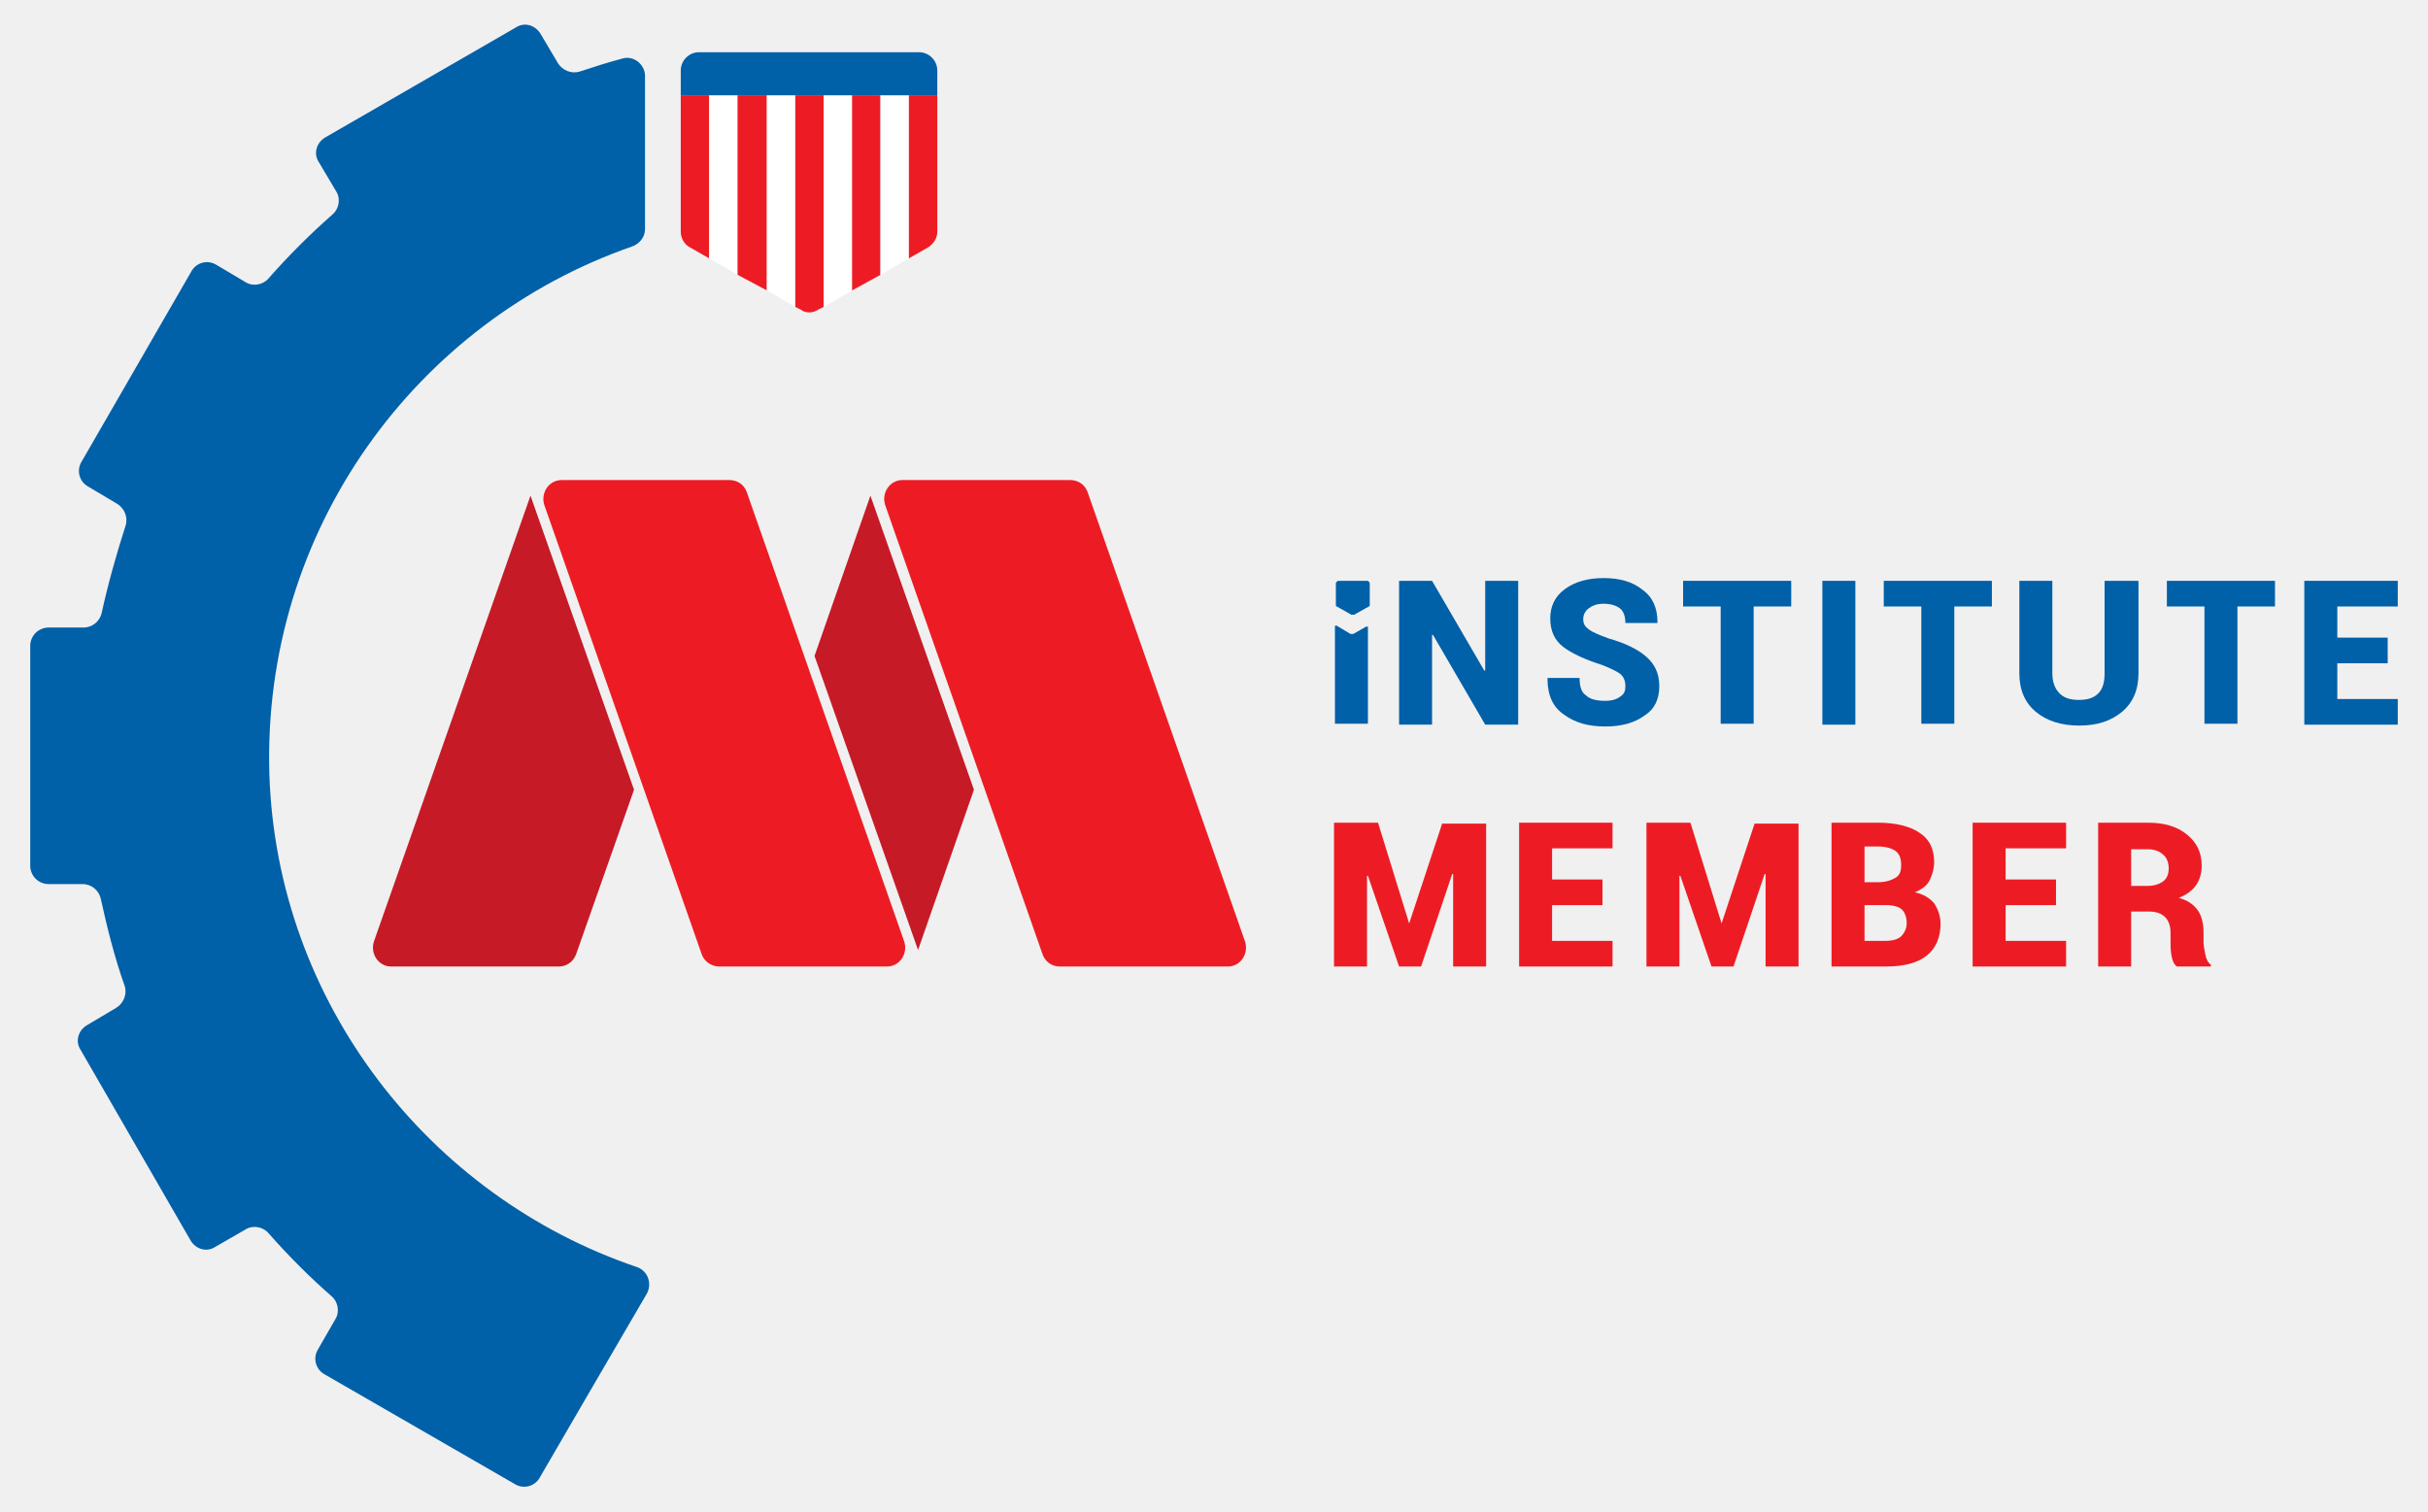
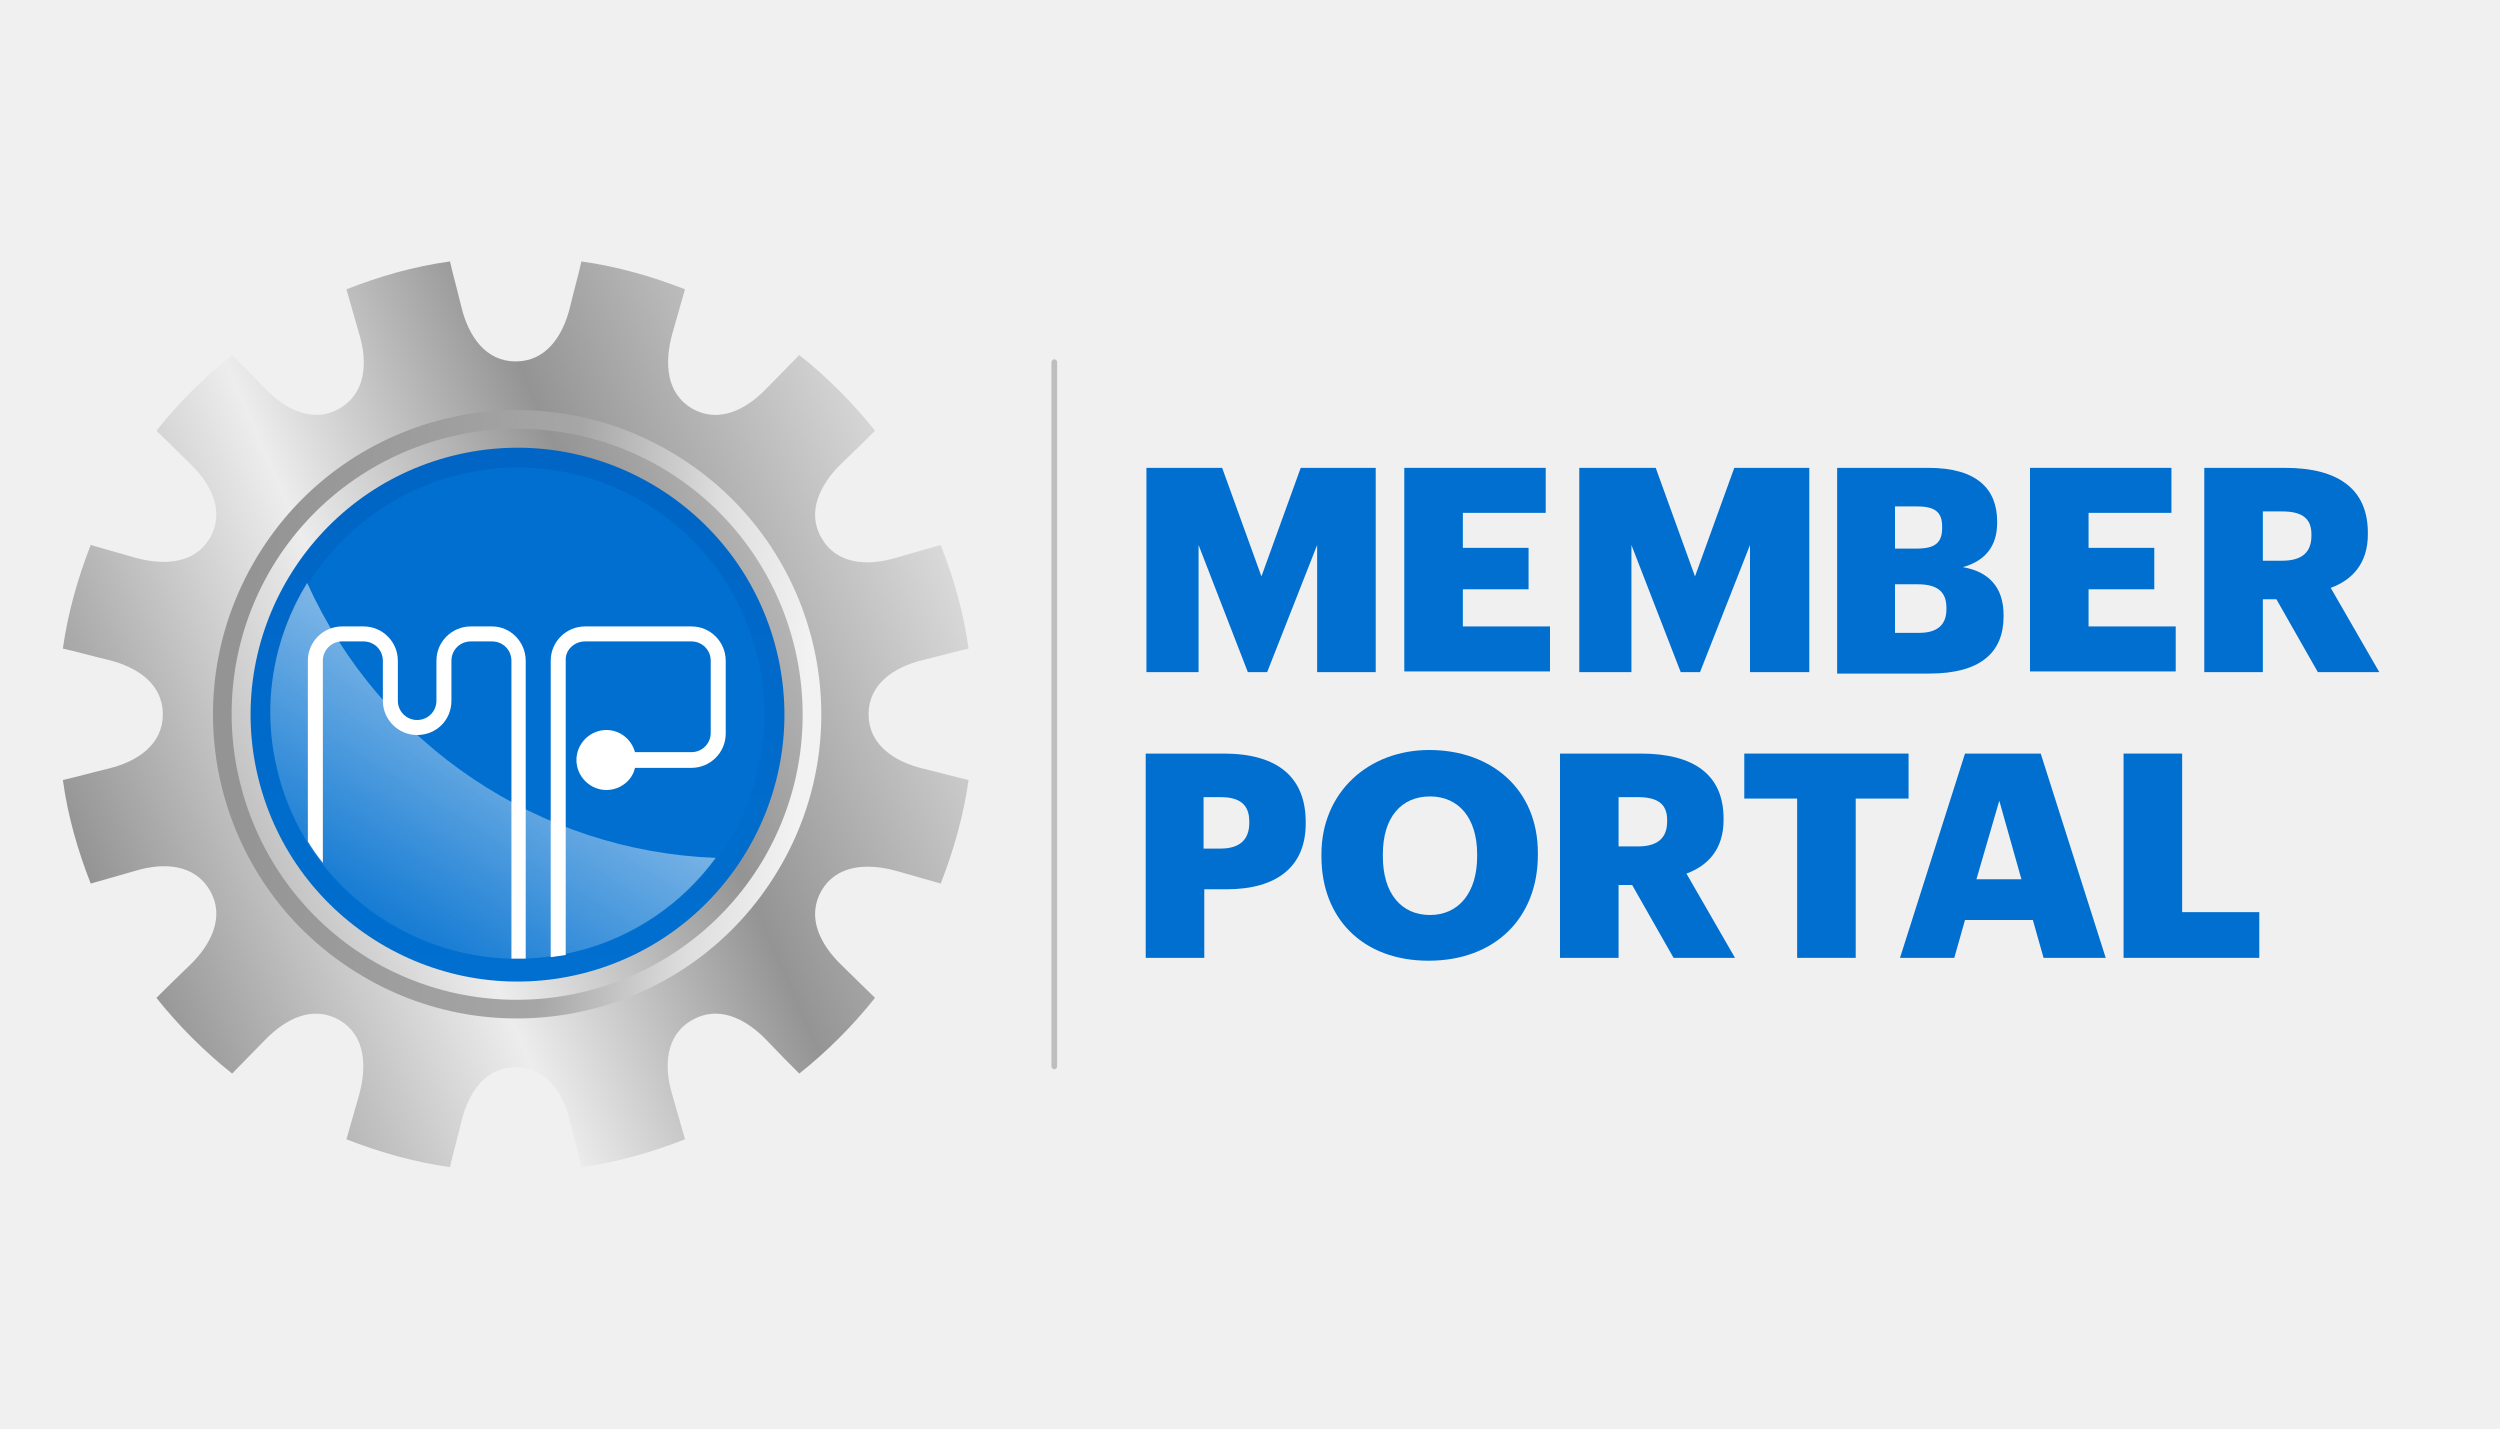
- <svg xmlns="http://www.w3.org/2000/svg" version="1.1" id="Layer_1" x="0px" y="0px" viewBox="0 0 265 165" style="enable-background:new 0 0 265 165;" xml:space="preserve">
+ <svg xmlns="http://www.w3.org/2000/svg" xmlns:xlink="http://www.w3.org/1999/xlink" version="1.1" id="Layer_1" x="0px" y="0px" viewBox="0 0 350 200" style="enable-background:new 0 0 350 200;" xml:space="preserve">
  <style type="text/css">
- 	.st0{fill:#0060A8;}
- 	.st1{fill:#C61A27;}
- 	.st2{fill:#ED1C24;}
+ 	.st0{fill:url(#SVGID_1_);}
+ 	.st1{fill:url(#SVGID_2_);}
+ 	.st2{fill:#006FCF;}
	.st3{fill:#FFFFFF;}
+ 	.st4{clip-path:url(#SVGID_4_);fill:#FFFFFF;}
+ 	.st5{fill:url(#SVGID_5_);}
+ 	.st6{opacity:0.8;fill:url(#SVGID_6_);}
+ 	.st7{fill:url(#SVGID_7_);}
+ 	.st8{fill:url(#SVGID_8_);}
+ 	.st9{clip-path:url(#SVGID_10_);fill:#FFFFFF;}
+ 	.st10{fill:url(#SVGID_11_);}
+ 	.st11{opacity:0.8;fill:url(#SVGID_12_);}
+ 	.st12{fill:#BCBEC0;}
</style>
  <g>
    <g>
-       <path class="st0" d="M165.7,79.1h-3.6l-5.7-9.8l-0.1,0v9.8h-3.6V63.4h3.6l5.7,9.8l0.1,0v-9.8h3.6V79.1z" />
-       <path class="st0" d="M177.4,74.9c0-0.6-0.2-1-0.5-1.3c-0.4-0.3-1-0.6-2-1c-1.9-0.6-3.4-1.3-4.3-2c-0.9-0.7-1.4-1.7-1.4-3.1    c0-1.3,0.5-2.4,1.6-3.2c1.1-0.8,2.5-1.2,4.2-1.2c1.8,0,3.2,0.4,4.3,1.3c1.1,0.8,1.6,2,1.6,3.5l0,0.1h-3.5c0-0.7-0.2-1.3-0.6-1.6    s-1-0.5-1.8-0.5c-0.7,0-1.2,0.2-1.6,0.5s-0.6,0.7-0.6,1.2c0,0.5,0.2,0.8,0.6,1.1c0.4,0.3,1.1,0.6,2.2,1c1.8,0.5,3.2,1.2,4.1,2    s1.4,1.8,1.4,3.2c0,1.4-0.5,2.5-1.6,3.2c-1.1,0.8-2.5,1.2-4.3,1.2c-1.8,0-3.3-0.4-4.5-1.3c-1.2-0.8-1.8-2.1-1.8-3.9l0-0.1h3.5    c0,0.9,0.2,1.6,0.7,1.9c0.4,0.4,1.1,0.6,2.1,0.6c0.8,0,1.3-0.2,1.7-0.5S177.4,75.4,177.4,74.9z" />
-       <path class="st0" d="M195.5,66.2h-4.1v12.8h-3.6V66.2h-4.1v-2.8h11.8V66.2z" />
-       <path class="st0" d="M202.5,79.1h-3.6V63.4h3.6V79.1z" />
-       <path class="st0" d="M217.4,66.2h-4.1v12.8h-3.6V66.2h-4.1v-2.8h11.8V66.2z" />
-       <path class="st0" d="M233.4,63.4v10.1c0,1.8-0.6,3.2-1.8,4.2c-1.2,1-2.7,1.5-4.7,1.5c-1.9,0-3.5-0.5-4.7-1.5    c-1.2-1-1.8-2.4-1.8-4.2V63.4h3.6v10.1c0,1,0.3,1.7,0.8,2.2s1.2,0.7,2.1,0.7c0.9,0,1.6-0.2,2.1-0.7c0.5-0.5,0.7-1.2,0.7-2.2V63.4    H233.4z" />
-       <path class="st0" d="M248.3,66.2h-4.1v12.8h-3.6V66.2h-4.1v-2.8h11.8V66.2z" />
-       <path class="st0" d="M260.6,72.4h-5.5v3.9h6.6v2.8h-10.2V63.4h10.2v2.8h-6.6v3.4h5.5V72.4z" />
-       <path class="st2" d="M153.8,100.8L153.8,100.8l3.6-10.9h4.8v15.6h-3.6V95.4l-0.1,0l-3.4,10.1h-2.4l-3.4-9.9l-0.1,0v9.9h-3.6V89.8    h4.8L153.8,100.8z" />
-       <path class="st2" d="M174.9,98.8h-5.5v3.9h6.6v2.8h-10.2V89.8H176v2.8h-6.6V96h5.5V98.8z" />
-       <path class="st2" d="M187.9,100.8L187.9,100.8l3.6-10.9h4.8v15.6h-3.6V95.4l-0.1,0l-3.4,10.1h-2.4l-3.4-9.9l-0.1,0v9.9h-3.6V89.8    h4.8L187.9,100.8z" />
-       <path class="st2" d="M199.9,105.5V89.8h5.1c1.9,0,3.5,0.4,4.5,1.1c1.1,0.7,1.6,1.8,1.6,3.2c0,0.7-0.2,1.4-0.5,2s-0.9,1-1.6,1.3    c0.9,0.2,1.6,0.6,2.1,1.2c0.4,0.6,0.7,1.4,0.7,2.2c0,1.5-0.5,2.7-1.5,3.5c-1,0.8-2.5,1.2-4.4,1.2H199.9z M203.5,96.3h1.4    c0.9,0,1.5-0.2,2-0.5s0.6-0.8,0.6-1.4c0-0.7-0.2-1.2-0.6-1.5s-1.1-0.5-1.9-0.5h-1.5V96.3z M203.5,98.8v3.9h2.3    c0.8,0,1.4-0.2,1.7-0.5s0.6-0.8,0.6-1.4c0-0.7-0.2-1.2-0.5-1.5c-0.3-0.3-0.9-0.5-1.7-0.5h-0.1H203.5z" />
-       <path class="st2" d="M224.4,98.8h-5.5v3.9h6.6v2.8h-10.2V89.8h10.2v2.8h-6.6V96h5.5V98.8z" />
-       <path class="st2" d="M232.6,99.5v6H229V89.8h5.4c1.8,0,3.2,0.4,4.3,1.3s1.6,2,1.6,3.4c0,0.8-0.2,1.5-0.6,2.1    c-0.4,0.6-1.1,1.1-1.9,1.4c1,0.3,1.6,0.7,2.1,1.4c0.4,0.6,0.6,1.4,0.6,2.4v1c0,0.4,0.1,0.9,0.2,1.4c0.1,0.5,0.3,0.9,0.6,1.1v0.2    h-3.7c-0.3-0.2-0.5-0.6-0.6-1.2s-0.1-1.1-0.1-1.6v-0.9c0-0.7-0.2-1.3-0.6-1.7c-0.4-0.4-1-0.6-1.7-0.6H232.6z M232.6,96.7h1.8    c0.7,0,1.3-0.2,1.7-0.5s0.6-0.8,0.6-1.4c0-0.6-0.2-1.2-0.6-1.5c-0.4-0.4-1-0.6-1.7-0.6h-1.8V96.7z" />
+       <g>
+         <linearGradient id="SVGID_1_" gradientUnits="userSpaceOnUse" x1="751.407" y1="-840.659" x2="634.044" y2="-789.628" gradientTransform="matrix(1 0 0 1 -620.4697 915.1437)">
+           <stop offset="0" style="stop-color:#D9D9D9" />
+           <stop offset="0.344" style="stop-color:#949494" />
+           <stop offset="0.638" style="stop-color:#EDEDED" />
+           <stop offset="1" style="stop-color:#949494" />
+         </linearGradient>
+         <path class="st0" d="M129.2,107.6c-4.1-1-7.6-3.4-7.6-7.6c0-4.2,3.5-6.6,7.6-7.6c2.5-0.6,4.6-1.2,6.4-1.6     c-0.7-5.1-2.1-9.9-3.9-14.5c-1.7,0.5-3.8,1.1-6.3,1.8c-4,1.2-8.3,0.9-10.4-2.8c-2.1-3.6-0.2-7.5,2.8-10.4     c1.9-1.8,3.4-3.3,4.7-4.6c-3.1-3.9-6.7-7.5-10.6-10.6c-1.3,1.3-2.8,2.9-4.6,4.7c-2.9,3-6.7,4.9-10.4,2.8     c-3.6-2.1-3.9-6.3-2.8-10.4c0.7-2.5,1.3-4.6,1.8-6.3c-4.6-1.8-9.5-3.2-14.5-3.9c-0.4,1.8-1,3.9-1.6,6.4c-1,4.1-3.4,7.6-7.6,7.6     c-4.2,0-6.6-3.5-7.6-7.6c-0.6-2.5-1.2-4.6-1.6-6.4c-5.1,0.7-9.9,2.1-14.5,3.9c0.5,1.7,1.1,3.8,1.8,6.3c1.2,4,0.9,8.3-2.8,10.4     c-3.6,2.1-7.5,0.2-10.4-2.8c-1.8-1.9-3.3-3.4-4.6-4.7c-3.9,3.1-7.5,6.7-10.6,10.6c1.3,1.3,2.9,2.8,4.7,4.6     c3,2.9,4.9,6.7,2.8,10.4c-2.1,3.6-6.3,3.9-10.4,2.8c-2.5-0.7-4.6-1.3-6.3-1.8c-1.8,4.6-3.2,9.5-3.9,14.5c1.8,0.4,3.9,1,6.4,1.6     c4.1,1,7.6,3.4,7.6,7.6c0,4.2-3.5,6.6-7.6,7.6c-2.5,0.6-4.6,1.2-6.4,1.6c0.7,5.1,2.1,9.9,3.9,14.5c1.7-0.5,3.8-1.1,6.3-1.8     c4-1.2,8.3-0.9,10.4,2.8c2.1,3.6,0.2,7.5-2.8,10.4c-1.9,1.8-3.4,3.3-4.7,4.6c3.1,3.9,6.7,7.5,10.6,10.6c1.3-1.3,2.8-2.9,4.6-4.7     c2.9-3,6.7-4.9,10.4-2.8c3.6,2.1,3.9,6.3,2.8,10.4c-0.7,2.5-1.3,4.6-1.8,6.3c4.6,1.8,9.5,3.2,14.5,3.9c0.4-1.8,1-3.9,1.6-6.4     c1-4.1,3.4-7.6,7.6-7.6c4.2,0,6.6,3.5,7.6,7.6c0.6,2.5,1.2,4.6,1.6,6.4c5.1-0.7,9.9-2.1,14.5-3.9c-0.5-1.7-1.1-3.8-1.8-6.3     c-1.2-4-0.9-8.3,2.8-10.4s7.5-0.2,10.4,2.8c1.8,1.9,3.3,3.4,4.6,4.7c3.9-3.1,7.5-6.7,10.6-10.6c-1.3-1.3-2.9-2.8-4.7-4.6     c-3-2.9-4.9-6.7-2.8-10.4c2.1-3.6,6.3-3.9,10.4-2.8c2.5,0.7,4.6,1.3,6.3,1.8c1.8-4.6,3.2-9.5,3.9-14.5     C133.8,108.8,131.7,108.2,129.2,107.6z" />
+         <linearGradient id="SVGID_2_" gradientUnits="userSpaceOnUse" x1="-147.353" y1="282.422" x2="-72.654" y2="282.422" gradientTransform="matrix(4.489700e-011 -1 1 4.489700e-011 -210 -10)">
+           <stop offset="0" style="stop-color:#006FCF" />
+           <stop offset="1" style="stop-color:#0065C5" />
+         </linearGradient>
+         <path class="st1" d="M108.7,91c5,20-7.2,40.3-27.2,45.3c-20,5-40.3-7.2-45.3-27.2s7.2-40.3,27.2-45.3S103.7,71,108.7,91z" />
+         <path class="st2" d="M38.9,108.4c4.6,18.5,23.4,29.8,41.9,25.2c18.5-4.6,29.8-23.4,25.2-41.9S82.6,61.8,64.1,66.5     C45.6,71.1,34.3,89.9,38.9,108.4z" />
+         <g>
+           <path class="st3" d="M68.9,87.7h-3c-2.6,0-4.8,2.1-4.8,4.8v5.6c0,1.5-1.2,2.7-2.7,2.7s-2.7-1.2-2.7-2.7v-5.6      c0-2.6-2.1-4.8-4.8-4.8h-3c-2.6,0-4.8,2.1-4.8,4.8v25.3c0.6,1,1.3,2,2.1,3V92.5c0-1.5,1.2-2.7,2.7-2.7h3c1.5,0,2.7,1.2,2.7,2.7      v5.6c0,2.6,2.1,4.8,4.8,4.8s4.8-2.1,4.8-4.8v-5.6c0-1.5,1.2-2.7,2.7-2.7h3c1.5,0,2.7,1.2,2.7,2.7v41.7c0.3,0,0.6,0,0.8,0      c0.4,0,0.8,0,1.2,0V92.5C73.6,89.9,71.5,87.7,68.9,87.7z" />
+           <path class="st3" d="M81.9,89.8h14.9c1.5,0,2.7,1.2,2.7,2.7v10.1c0,1.5-1.2,2.7-2.7,2.7h-7.9c-0.5-1.8-2.1-3.1-4-3.1      c-2.3,0-4.2,1.9-4.2,4.2c0,2.3,1.9,4.2,4.2,4.2c1.9,0,3.6-1.3,4-3.1h7.9c2.6,0,4.8-2.1,4.8-4.8V92.5c0-2.6-2.1-4.8-4.8-4.8H81.9      c-2.6,0-4.8,2.1-4.8,4.8V134c0.7-0.1,1.4-0.2,2.1-0.3V92.5C79.1,91,80.4,89.8,81.9,89.8z" />
+         </g>
+         <g>
+           <defs>
+             <path id="SVGID_9_" d="M38.9,108.4c4.6,18.5,23.4,29.8,41.9,25.2c18.5-4.6,29.8-23.4,25.2-41.9S82.6,61.8,64.1,66.5       C45.6,71.1,34.3,89.9,38.9,108.4z" />
+           </defs>
+           <clipPath id="SVGID_4_">
+             <use xlink:href="#SVGID_9_" style="overflow:visible;" />
+           </clipPath>
+           <circle class="st4" cx="146.3" cy="155.7" r="4.1" />
+         </g>
+         <linearGradient id="SVGID_5_" gradientUnits="userSpaceOnUse" x1="340.619" y1="-1469.752" x2="275.12" y2="-1413.337" gradientTransform="matrix(0.7071 0.7071 -0.7071 0.7071 -1167.763 901.3931)">
+           <stop offset="0" style="stop-color:#F2F2F2" />
+           <stop offset="0.159" style="stop-color:#DEDEDE" />
+           <stop offset="0.396" style="stop-color:#A6A6A6" />
+           <stop offset="0.913" style="stop-color:#949494" />
+         </linearGradient>
+         <path class="st5" d="M108.9,121.9c12.1-20.1,5.6-46.3-14.6-58.4C74.2,51.4,48,57.9,35.9,78.1s-5.6,46.3,14.6,58.4     C70.6,148.6,96.8,142.1,108.9,121.9z M51.8,134.3c-18.9-11.4-25-36-13.7-54.9c11.4-18.9,36-25,54.9-13.7     c18.9,11.4,25,36,13.7,54.9C95.3,139.5,70.7,145.6,51.8,134.3z" />
+         <linearGradient id="SVGID_6_" gradientUnits="userSpaceOnUse" x1="-88.119" y1="295.851" x2="-145.296" y2="260.164" gradientTransform="matrix(4.489700e-011 -1 1 4.489700e-011 -210 -10)">
+           <stop offset="0" style="stop-color:#FFFFFF" />
+           <stop offset="1" style="stop-color:#FFFFFF;stop-opacity:0" />
+         </linearGradient>
+         <path class="st6" d="M43,81.6c-4.7,7.6-6.5,17.1-4.1,26.5c4.6,18.5,23.4,29.7,41.8,25.1c8.1-2,14.9-6.8,19.5-13.1     C75.7,119.2,53.3,104.4,43,81.6z" />
+       </g>
+       <g>
+         <path class="st12" d="M147.6,149.7c-0.2,0-0.4-0.2-0.4-0.4V50.7c0-0.2,0.2-0.4,0.4-0.4s0.4,0.2,0.4,0.4v98.6     C148,149.5,147.8,149.7,147.6,149.7z" />
+       </g>
    </g>
-     <path class="st0" d="M146.1,63.4c-0.1,0-0.3,0.1-0.3,0.3V64v0V66c0,0.1,0,0.2,0.1,0.2l1.6,0.9c0.1,0,0.2,0,0.3,0l1.6-0.9   c0.1,0,0.1-0.1,0.1-0.2v-1.9v0v-0.4c0-0.1-0.1-0.3-0.3-0.3H146.1z" />
-     <path class="st0" d="M147.7,69.2c-0.1,0-0.2,0-0.3,0l-1.5-0.9h-0.2v10.7h3.6V68.4h-0.2L147.7,69.2z" />
    <g>
-       <path class="st1" d="M61,105.5H42.7c-1.4,0-2.3-1.4-1.9-2.7l17.1-48.7l11.3,32.1l-6.3,17.9C62.6,105,61.8,105.5,61,105.5z" />
-       <polygon class="st1" points="100.2,103.7 88.9,71.6 95,54.1 106.3,86.2   " />
-       <path class="st2" d="M78.5,105.5h18.3c1.4,0,2.3-1.4,1.9-2.7L81.5,53.7c-0.3-0.8-1-1.3-1.9-1.3H61.3c-1.4,0-2.3,1.4-1.9,2.7    l17.2,49.1C76.9,105,77.7,105.5,78.5,105.5z" />
-       <path class="st2" d="M115.7,105.5h18.3c1.4,0,2.3-1.4,1.9-2.7l-17.2-49.1c-0.3-0.8-1-1.3-1.9-1.3H98.5c-1.4,0-2.3,1.4-1.9,2.7    l17.2,49.1C114.1,105,114.8,105.5,115.7,105.5z" />
+       <g>
+         <path class="st2" d="M160.4,65.5h10.7l5.5,15.2l5.5-15.2h10.5v28.6h-8.2V76.3l-7,17.8h-2.7l-6.9-17.8v17.8h-7.3V65.5z" />
+       </g>
+       <g>
+         <path class="st2" d="M196.6,65.5h19.8v6.3h-11.6v4.9h9.2v5.8h-9.2v5.2H217v6.3h-20.4V65.5z" />
+       </g>
+       <g>
+         <path class="st2" d="M221.1,65.5h10.7l5.5,15.2l5.5-15.2h10.5v28.6H245V76.3l-7,17.8h-2.7l-6.9-17.8v17.8h-7.3V65.5z" />
+       </g>
+       <g>
+         <path class="st2" d="M257.3,65.5H270c6.8,0,9.6,3,9.6,7.5v0.2c0,3.2-1.6,5.3-4.8,6.2c3.5,0.6,5.7,2.7,5.7,6.7v0.2     c0,5.1-3.3,8-10.4,8h-12.9V65.5z M268.4,76.8c2.6,0,3.5-0.9,3.5-2.9v-0.2c0-2-1-2.8-3.5-2.8h-3.1v5.9H268.4z M268.7,88.6     c2.6,0,3.8-1.2,3.8-3.3v-0.2c0-2.2-1.2-3.3-4-3.3h-3.2v6.8H268.7z" />
+       </g>
+       <g>
+         <path class="st2" d="M284.2,65.5h19.8v6.3h-11.6v4.9h9.2v5.8h-9.2v5.2h12.2v6.3h-20.4V65.5z" />
+       </g>
+       <g>
+         <path class="st2" d="M308.7,65.5h11.2c7.5,0,11.6,3,11.6,9.1v0.2c0,4.1-2.2,6.4-5.2,7.5l6.8,11.8h-8.6l-5.8-10.2h-1.9v10.2h-8.2     V65.5z M319.5,78.5c2.8,0,4.1-1.2,4.1-3.5v-0.2c0-2.3-1.4-3.2-4.1-3.2h-2.7v6.9H319.5z" />
+       </g>
+       <g>
+         <path class="st2" d="M160.4,105.5h10.9c7.8,0,11.5,3.5,11.5,9.6v0.2c0,6-4,9.2-11.1,9.2h-3.1v9.6h-8.2V105.5z M170.9,118.8     c2.6,0,4-1.2,4-3.6v-0.2c0-2.4-1.4-3.4-4-3.4h-2.4v7.2H170.9z" />
+       </g>
+       <g>
+         <path class="st2" d="M185,119.9v-0.3c0-8.7,6.6-14.6,15.1-14.6c8.7,0,15.2,5.5,15.2,14.4v0.3c0,8.8-6,14.8-15.3,14.8     S185,128.5,185,119.9z M206.8,119.9v-0.3c0-5.1-2.6-8.1-6.6-8.1s-6.6,2.9-6.6,8.1v0.3c0,5.2,2.6,8.2,6.6,8.2     C204.2,128.1,206.8,125,206.8,119.9z" />
+       </g>
+       <g>
+         <path class="st2" d="M218.5,105.5h11.2c7.5,0,11.6,3,11.6,9.1v0.2c0,4.1-2.2,6.4-5.2,7.5l6.8,11.8h-8.6l-5.8-10.2h-1.9v10.2h-8.2     V105.5z M229.3,118.5c2.8,0,4.1-1.2,4.1-3.5v-0.2c0-2.3-1.4-3.2-4.1-3.2h-2.7v6.9H229.3z" />
+       </g>
+       <g>
+         <path class="st2" d="M251.6,111.8h-7.4v-6.3h23v6.3h-7.4v22.3h-8.2V111.8z" />
+       </g>
+       <g>
+         <path class="st2" d="M275.1,105.5h10.6l9.1,28.6h-8.7l-1.5-5.3h-9.5l-1.5,5.3H266L275.1,105.5z M276.7,123.1h6.3l-3.1-11     L276.7,123.1z" />
+       </g>
+       <g>
+         <path class="st2" d="M297.3,105.5h8.2v22.2h10.8v6.4h-19V105.5z" />
+       </g>
    </g>
-     <path class="st0" d="M70.6,141.2c0.6-1.1,0.1-2.5-1.1-2.9c-22.7-7.7-39.3-28.9-40.1-53.8C28.6,57.9,45.4,35.1,69,26.9   c0.8-0.3,1.4-1,1.4-1.9V8.3c0-1.3-1.3-2.3-2.5-1.9c-1.5,0.4-3.1,0.9-4.6,1.4c-0.9,0.3-1.9-0.1-2.4-0.9l-1.9-3.2   c-0.6-1-1.8-1.3-2.7-0.7l-20.8,12c-1,0.6-1.3,1.8-0.7,2.7l1.9,3.2c0.5,0.8,0.3,1.9-0.4,2.5c-2.5,2.2-4.8,4.5-7,7   c-0.6,0.7-1.7,0.9-2.5,0.4l-3.2-1.9c-1-0.6-2.2-0.2-2.7,0.7l-12,20.8c-0.6,1-0.2,2.2,0.7,2.7l3.2,1.9c0.8,0.5,1.2,1.5,0.9,2.4   c-1,3.1-1.9,6.3-2.6,9.5c-0.2,0.9-1,1.6-2,1.6H5.3c-1.1,0-2,0.9-2,2v24c0,1.1,0.9,2,2,2H9c1,0,1.8,0.7,2,1.6   c0.7,3.2,1.5,6.4,2.6,9.5c0.3,0.9-0.1,1.9-0.9,2.4l-3.2,1.9c-1,0.6-1.3,1.8-0.7,2.7l12,20.8c0.6,1,1.8,1.3,2.7,0.7l3.3-1.9   c0.8-0.5,1.9-0.3,2.5,0.4c2.2,2.5,4.5,4.8,6.9,6.9c0.7,0.6,0.9,1.7,0.4,2.5l-1.9,3.3c-0.6,1-0.2,2.2,0.7,2.7l20.8,12   c1,0.6,2.2,0.2,2.7-0.7l5-8.6L70.6,141.2z" />
-     <g>
-       <path class="st2" d="M77.4,10.4h-3.1v0.3v14.6c0,0.7,0.4,1.4,1,1.7l2.1,1.2V10.4z" />
-       <polygon class="st3" points="80.5,30 80.5,10.4 77.4,10.4 77.4,28.2   " />
-       <polygon class="st2" points="83.7,31.7 83.7,10.4 80.5,10.4 80.5,30   " />
-       <polygon class="st3" points="86.8,33.5 86.8,10.4 83.7,10.4 83.7,31.7   " />
-       <path class="st2" d="M89.3,33.8l0.6-0.3V10.4h-3.1v23.1l0.6,0.3C87.9,34.2,88.7,34.2,89.3,33.8z" />
-       <polygon class="st3" points="93,31.7 93,10.4 89.9,10.4 89.9,33.5   " />
-       <polygon class="st2" points="96.1,30 96.1,10.4 93,10.4 93,31.7   " />
-       <polygon class="st3" points="99.2,28.2 99.2,10.4 96.1,10.4 96.1,30   " />
-       <path class="st2" d="M99.2,28.2l2.1-1.2c0.6-0.4,1-1,1-1.7V10.7v-0.3h-3.1V28.2z" />
-     </g>
-     <path class="st0" d="M102.3,10.4h-28V7.7c0-1.1,0.9-2,2-2h24c1.1,0,2,0.9,2,2V10.4z" />
  </g>
</svg>
